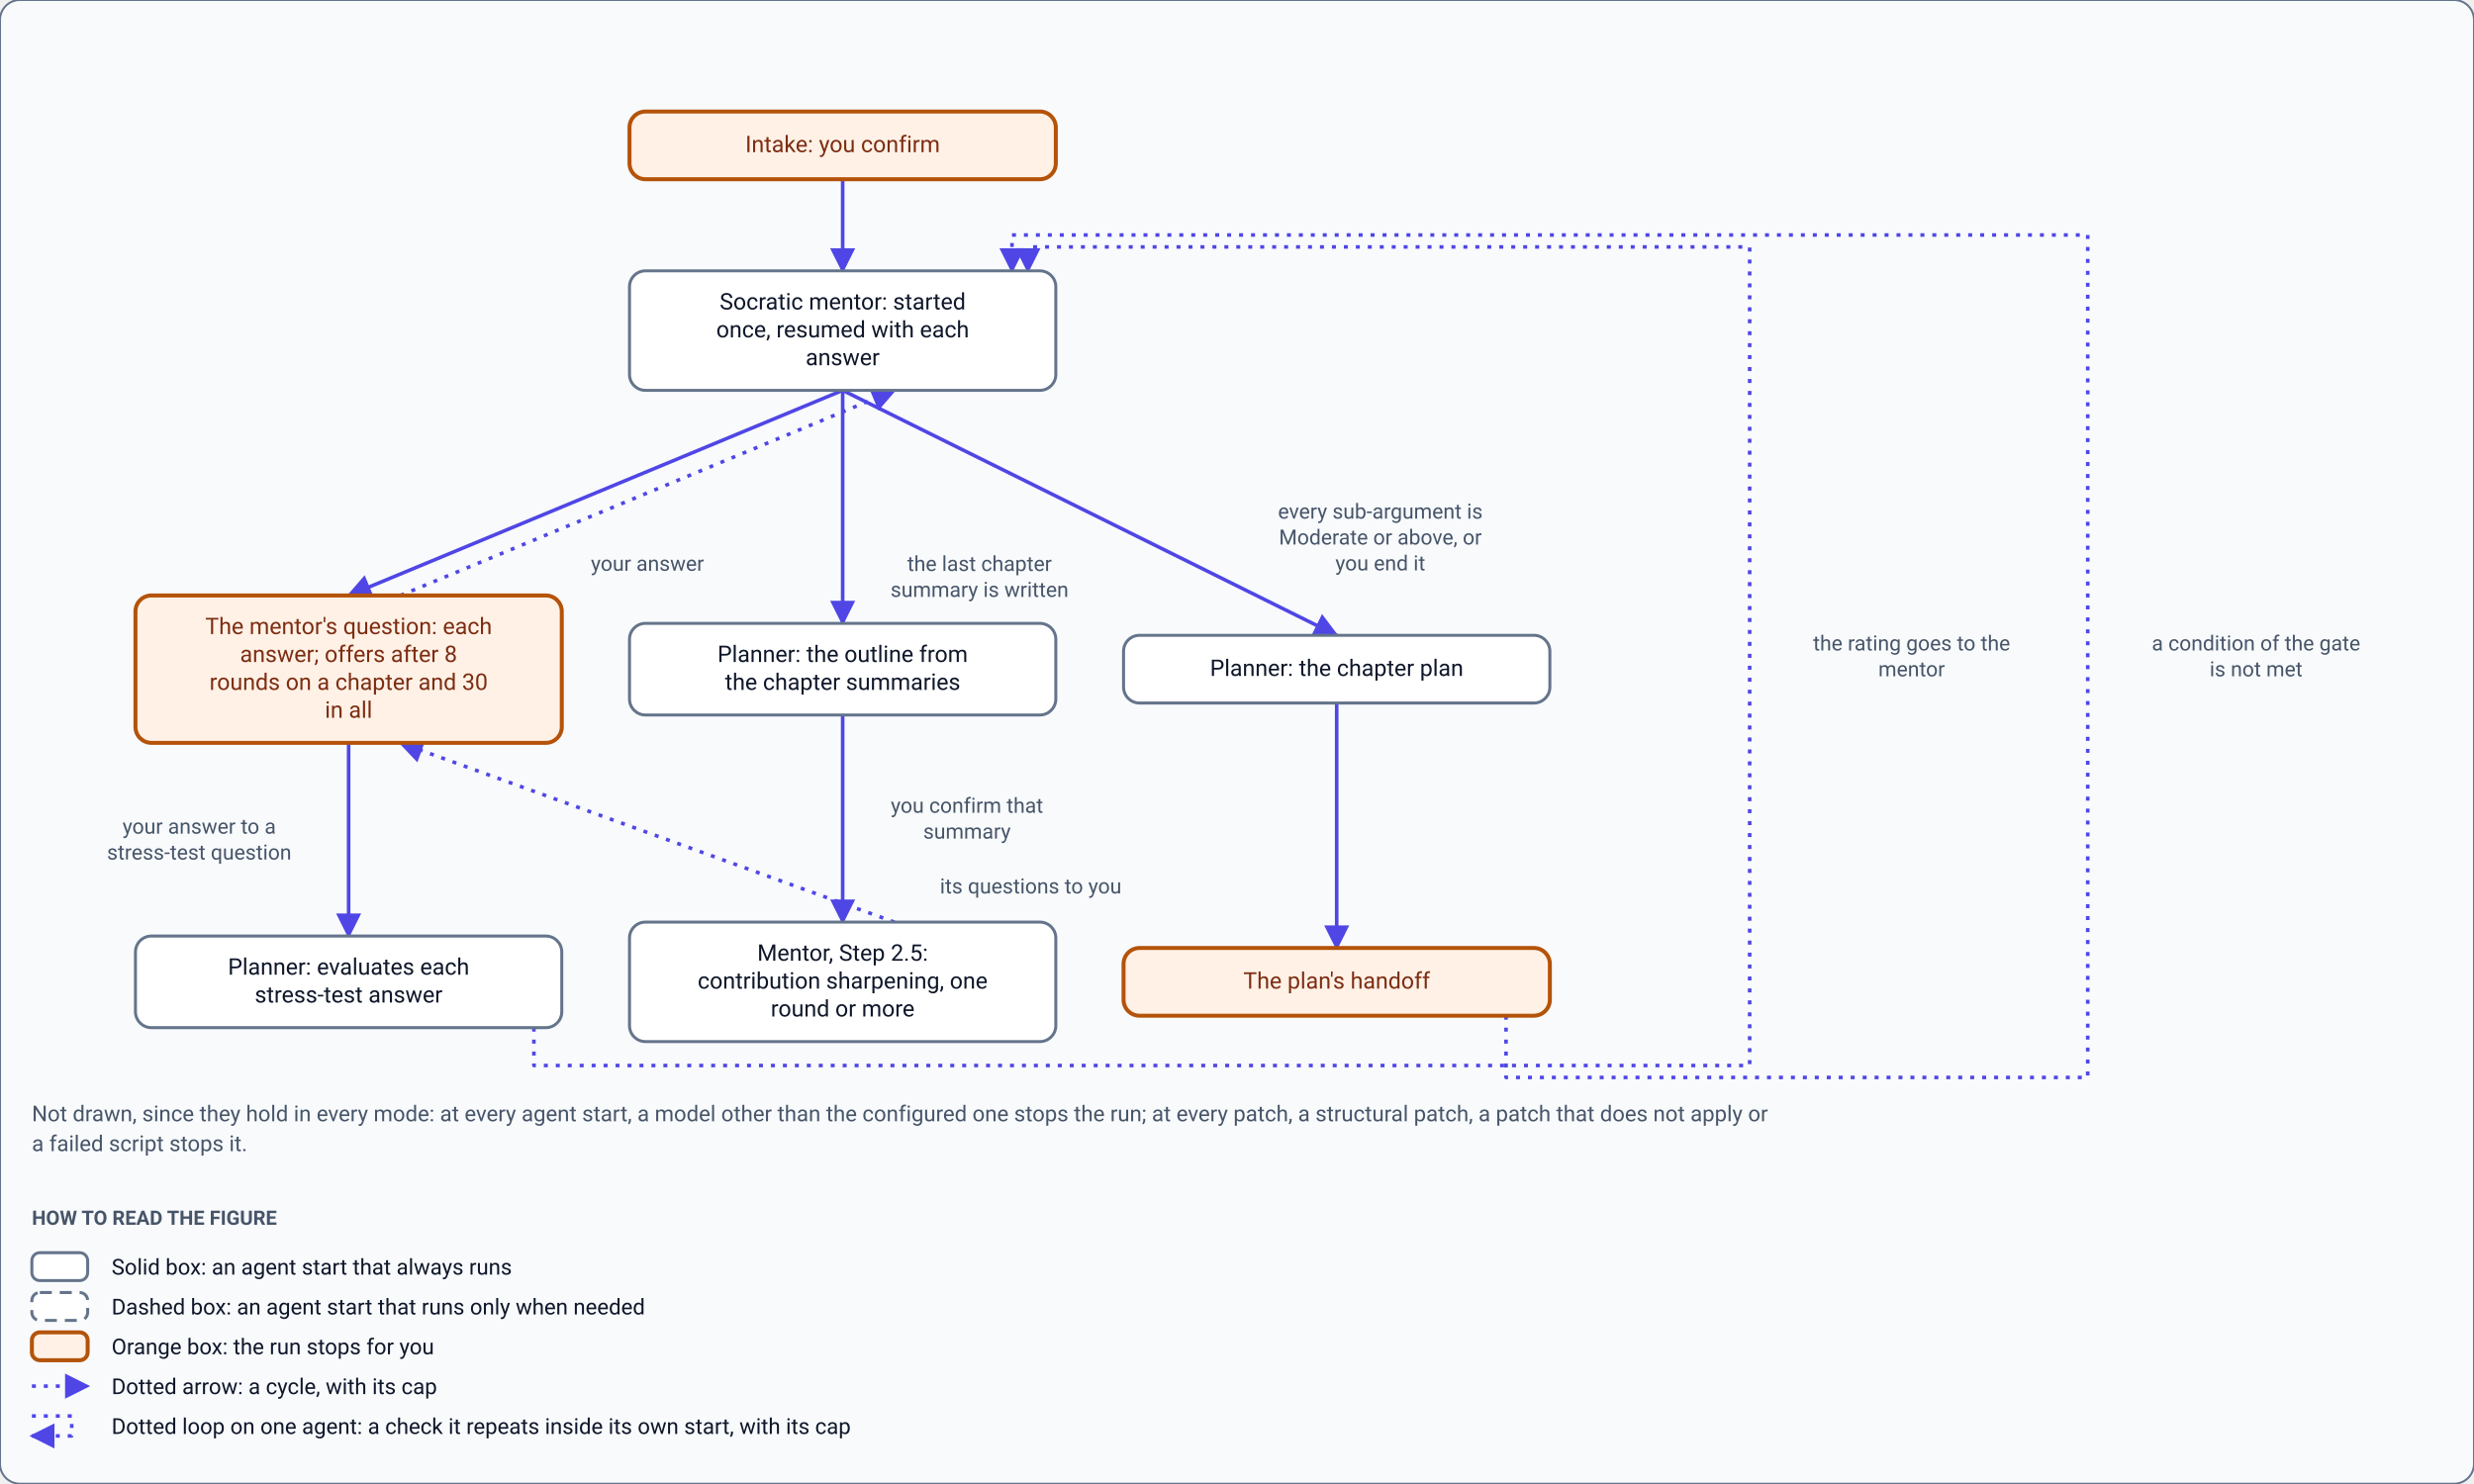
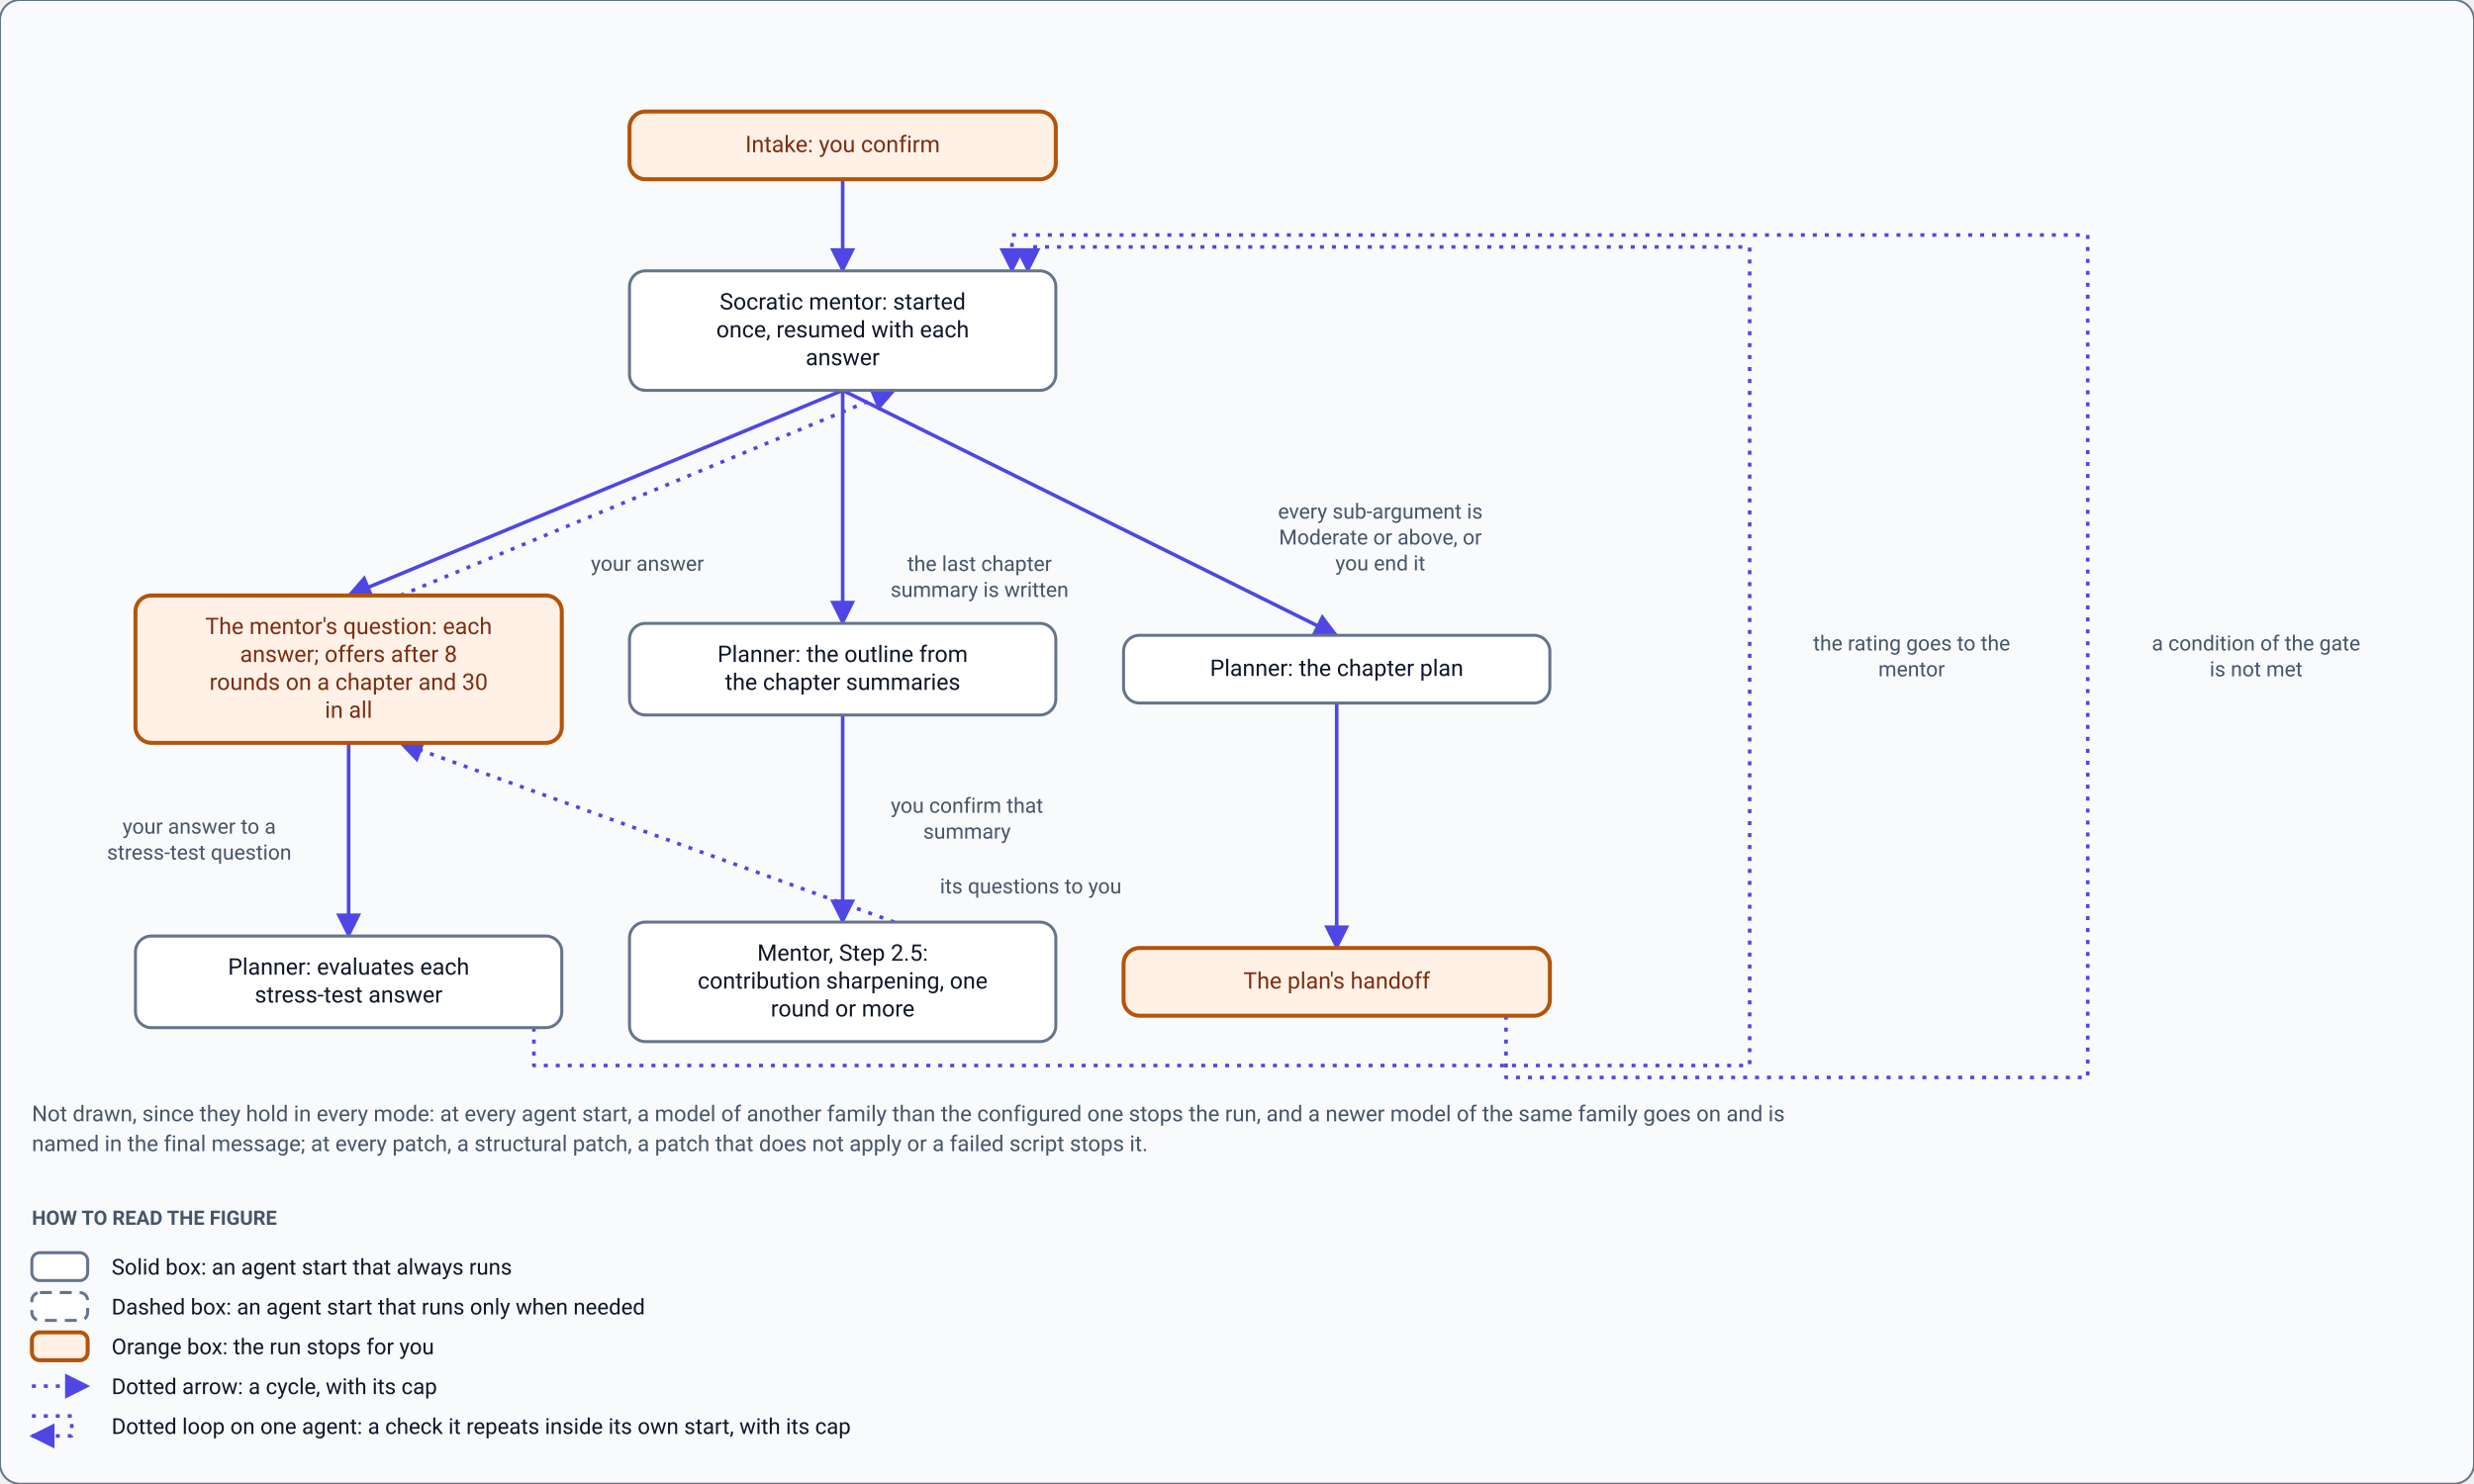
<svg xmlns="http://www.w3.org/2000/svg" viewBox="0 0 1241.9 745" width="1241.9" height="745" role="img" aria-label="The plan mode of the paper skill. Boxes: Intake: you confirm (stop); Socratic mentor: started once, resumed with each answer (agent); The mentor's question: each answer; offers after 8 rounds on a chapter and 30 in all (stop); Planner: the outline from the chapter summaries (agent); Mentor, Step 2.5: contribution sharpening, one round or more (agent); Planner: evaluates each stress-test answer (agent); Planner: the chapter plan (agent); The plan's handoff (stop).">
  <defs>
    <marker id="arrow" viewBox="0 0 10 10" refX="9" refY="5" markerWidth="7" markerHeight="7" orient="auto">
      <path d="M0,0 L10,5 L0,10 z" fill="#4f46e5" />
    </marker>
  </defs>
  <rect x="0" y="0" width="1241.9" height="745" rx="10" fill="#f8fafc" stroke="#64748b" />
  <path d="M423,90 L423,136" fill="none" stroke="#4f46e5" stroke-width="1.8" marker-end="url(#arrow)" stroke-linejoin="round" />
  <path d="M423,196 L175,299" fill="none" stroke="#4f46e5" stroke-width="1.8" marker-end="url(#arrow)" stroke-linejoin="round" />
  <path d="M423,196 L423,313" fill="none" stroke="#4f46e5" stroke-width="1.8" marker-end="url(#arrow)" stroke-linejoin="round" />
  <path d="M423,359 L423,463" fill="none" stroke="#4f46e5" stroke-width="1.8" marker-end="url(#arrow)" stroke-linejoin="round" />
  <path d="M175,373 L175,470" fill="none" stroke="#4f46e5" stroke-width="1.8" marker-end="url(#arrow)" stroke-linejoin="round" />
  <path d="M423,196 L671,319" fill="none" stroke="#4f46e5" stroke-width="1.8" marker-end="url(#arrow)" stroke-linejoin="round" />
  <path d="M671,353 L671,476" fill="none" stroke="#4f46e5" stroke-width="1.8" marker-end="url(#arrow)" stroke-linejoin="round" />
  <path d="M201,299 L449,196" fill="none" stroke="#4f46e5" stroke-width="1.8" stroke-dasharray="2 4" marker-end="url(#arrow)" stroke-linejoin="round" />
  <path d="M449,463 L201,373" fill="none" stroke="#4f46e5" stroke-width="1.8" stroke-dasharray="2 4" marker-end="url(#arrow)" stroke-linejoin="round" />
  <path d="M268,516 L268,535 L878.3,535 L878.3,124 L516,124 L516,136" fill="none" stroke="#4f46e5" stroke-width="1.8" stroke-dasharray="2 4" marker-end="url(#arrow)" stroke-linejoin="round" />
  <path d="M756,510 L756,541 L1048,541 L1048,118 L508,118 L508,136" fill="none" stroke="#4f46e5" stroke-width="1.8" stroke-dasharray="2 4" marker-end="url(#arrow)" stroke-linejoin="round" />
  <rect x="316" y="56" width="214" height="34" rx="8" fill="#fff1e6" stroke="#b45309" stroke-width="2" />
  <text x="423" y="76.4" font-family="ui-sans-serif, -apple-system, 'Segoe UI', Roboto, Helvetica, Arial, sans-serif" font-size="11.5" fill="#7c2d12" font-weight="400" text-anchor="middle">Intake: you confirm</text>
  <rect x="316" y="136" width="214" height="60" rx="8" fill="#ffffff" stroke="#64748b" stroke-width="1.5" />
  <text x="423" y="155.4" font-family="ui-sans-serif, -apple-system, 'Segoe UI', Roboto, Helvetica, Arial, sans-serif" font-size="11.5" fill="#0f172a" font-weight="400" text-anchor="middle">Socratic mentor: started</text>
  <text x="423" y="169.4" font-family="ui-sans-serif, -apple-system, 'Segoe UI', Roboto, Helvetica, Arial, sans-serif" font-size="11.5" fill="#0f172a" font-weight="400" text-anchor="middle">once, resumed with each</text>
  <text x="423" y="183.4" font-family="ui-sans-serif, -apple-system, 'Segoe UI', Roboto, Helvetica, Arial, sans-serif" font-size="11.5" fill="#0f172a" font-weight="400" text-anchor="middle">answer</text>
  <rect x="68" y="299" width="214" height="74" rx="8" fill="#fff1e6" stroke="#b45309" stroke-width="2" />
  <text x="175" y="318.4" font-family="ui-sans-serif, -apple-system, 'Segoe UI', Roboto, Helvetica, Arial, sans-serif" font-size="11.5" fill="#7c2d12" font-weight="400" text-anchor="middle">The mentor's question: each</text>
  <text x="175" y="332.4" font-family="ui-sans-serif, -apple-system, 'Segoe UI', Roboto, Helvetica, Arial, sans-serif" font-size="11.5" fill="#7c2d12" font-weight="400" text-anchor="middle">answer; offers after 8</text>
  <text x="175" y="346.4" font-family="ui-sans-serif, -apple-system, 'Segoe UI', Roboto, Helvetica, Arial, sans-serif" font-size="11.5" fill="#7c2d12" font-weight="400" text-anchor="middle">rounds on a chapter and 30</text>
  <text x="175" y="360.4" font-family="ui-sans-serif, -apple-system, 'Segoe UI', Roboto, Helvetica, Arial, sans-serif" font-size="11.5" fill="#7c2d12" font-weight="400" text-anchor="middle">in all</text>
  <rect x="316" y="313" width="214" height="46" rx="8" fill="#ffffff" stroke="#64748b" stroke-width="1.5" />
  <text x="423" y="332.4" font-family="ui-sans-serif, -apple-system, 'Segoe UI', Roboto, Helvetica, Arial, sans-serif" font-size="11.5" fill="#0f172a" font-weight="400" text-anchor="middle">Planner: the outline from</text>
  <text x="423" y="346.4" font-family="ui-sans-serif, -apple-system, 'Segoe UI', Roboto, Helvetica, Arial, sans-serif" font-size="11.5" fill="#0f172a" font-weight="400" text-anchor="middle">the chapter summaries</text>
  <rect x="316" y="463" width="214" height="60" rx="8" fill="#ffffff" stroke="#64748b" stroke-width="1.5" />
  <text x="423" y="482.4" font-family="ui-sans-serif, -apple-system, 'Segoe UI', Roboto, Helvetica, Arial, sans-serif" font-size="11.5" fill="#0f172a" font-weight="400" text-anchor="middle">Mentor, Step 2.5:</text>
  <text x="423" y="496.4" font-family="ui-sans-serif, -apple-system, 'Segoe UI', Roboto, Helvetica, Arial, sans-serif" font-size="11.5" fill="#0f172a" font-weight="400" text-anchor="middle">contribution sharpening, one</text>
  <text x="423" y="510.4" font-family="ui-sans-serif, -apple-system, 'Segoe UI', Roboto, Helvetica, Arial, sans-serif" font-size="11.5" fill="#0f172a" font-weight="400" text-anchor="middle">round or more</text>
  <rect x="68" y="470" width="214" height="46" rx="8" fill="#ffffff" stroke="#64748b" stroke-width="1.5" />
  <text x="175" y="489.4" font-family="ui-sans-serif, -apple-system, 'Segoe UI', Roboto, Helvetica, Arial, sans-serif" font-size="11.5" fill="#0f172a" font-weight="400" text-anchor="middle">Planner: evaluates each</text>
  <text x="175" y="503.4" font-family="ui-sans-serif, -apple-system, 'Segoe UI', Roboto, Helvetica, Arial, sans-serif" font-size="11.5" fill="#0f172a" font-weight="400" text-anchor="middle">stress-test answer</text>
  <rect x="564" y="319" width="214" height="34" rx="8" fill="#ffffff" stroke="#64748b" stroke-width="1.5" />
  <text x="671" y="339.4" font-family="ui-sans-serif, -apple-system, 'Segoe UI', Roboto, Helvetica, Arial, sans-serif" font-size="11.5" fill="#0f172a" font-weight="400" text-anchor="middle">Planner: the chapter plan</text>
  <rect x="564" y="476" width="214" height="34" rx="8" fill="#fff1e6" stroke="#b45309" stroke-width="2" />
  <text x="671" y="496.4" font-family="ui-sans-serif, -apple-system, 'Segoe UI', Roboto, Helvetica, Arial, sans-serif" font-size="11.5" fill="#7c2d12" font-weight="400" text-anchor="middle">The plan's handoff</text>
  <text x="491.7" y="286.7" font-family="ui-sans-serif, -apple-system, 'Segoe UI', Roboto, Helvetica, Arial, sans-serif" font-size="10.5" fill="#475569" font-weight="400" text-anchor="middle" stroke="#f8fafc" stroke-width="4" stroke-linejoin="round" paint-order="stroke">the last chapter</text>
  <text x="491.7" y="299.7" font-family="ui-sans-serif, -apple-system, 'Segoe UI', Roboto, Helvetica, Arial, sans-serif" font-size="10.5" fill="#475569" font-weight="400" text-anchor="middle" stroke="#f8fafc" stroke-width="4" stroke-linejoin="round" paint-order="stroke">summary is written</text>
  <text x="485.4" y="408.1" font-family="ui-sans-serif, -apple-system, 'Segoe UI', Roboto, Helvetica, Arial, sans-serif" font-size="10.5" fill="#475569" font-weight="400" text-anchor="middle" stroke="#f8fafc" stroke-width="4" stroke-linejoin="round" paint-order="stroke">you confirm that</text>
  <text x="485.4" y="421.1" font-family="ui-sans-serif, -apple-system, 'Segoe UI', Roboto, Helvetica, Arial, sans-serif" font-size="10.5" fill="#475569" font-weight="400" text-anchor="middle" stroke="#f8fafc" stroke-width="4" stroke-linejoin="round" paint-order="stroke">summary</text>
  <text x="100" y="418.6" font-family="ui-sans-serif, -apple-system, 'Segoe UI', Roboto, Helvetica, Arial, sans-serif" font-size="10.5" fill="#475569" font-weight="400" text-anchor="middle" stroke="#f8fafc" stroke-width="4" stroke-linejoin="round" paint-order="stroke">your answer to a</text>
  <text x="100" y="431.6" font-family="ui-sans-serif, -apple-system, 'Segoe UI', Roboto, Helvetica, Arial, sans-serif" font-size="10.5" fill="#475569" font-weight="400" text-anchor="middle" stroke="#f8fafc" stroke-width="4" stroke-linejoin="round" paint-order="stroke">stress-test question</text>
  <text x="692.9" y="260.4" font-family="ui-sans-serif, -apple-system, 'Segoe UI', Roboto, Helvetica, Arial, sans-serif" font-size="10.5" fill="#475569" font-weight="400" text-anchor="middle" stroke="#f8fafc" stroke-width="4" stroke-linejoin="round" paint-order="stroke">every sub-argument is</text>
  <text x="692.9" y="273.4" font-family="ui-sans-serif, -apple-system, 'Segoe UI', Roboto, Helvetica, Arial, sans-serif" font-size="10.5" fill="#475569" font-weight="400" text-anchor="middle" stroke="#f8fafc" stroke-width="4" stroke-linejoin="round" paint-order="stroke">Moderate or above, or</text>
  <text x="692.9" y="286.4" font-family="ui-sans-serif, -apple-system, 'Segoe UI', Roboto, Helvetica, Arial, sans-serif" font-size="10.5" fill="#475569" font-weight="400" text-anchor="middle" stroke="#f8fafc" stroke-width="4" stroke-linejoin="round" paint-order="stroke">you end it</text>
  <text x="325" y="286.6" font-family="ui-sans-serif, -apple-system, 'Segoe UI', Roboto, Helvetica, Arial, sans-serif" font-size="10.5" fill="#475569" font-weight="400" text-anchor="middle" stroke="#f8fafc" stroke-width="4" stroke-linejoin="round" paint-order="stroke">your answer</text>
  <text x="517.4" y="448.6" font-family="ui-sans-serif, -apple-system, 'Segoe UI', Roboto, Helvetica, Arial, sans-serif" font-size="10.5" fill="#475569" font-weight="400" text-anchor="middle" stroke="#f8fafc" stroke-width="4" stroke-linejoin="round" paint-order="stroke">its questions to you</text>
  <text x="959.6" y="326.6" font-family="ui-sans-serif, -apple-system, 'Segoe UI', Roboto, Helvetica, Arial, sans-serif" font-size="10.5" fill="#475569" font-weight="400" text-anchor="middle" stroke="#f8fafc" stroke-width="4" stroke-linejoin="round" paint-order="stroke">the rating goes to the</text>
  <text x="959.6" y="339.6" font-family="ui-sans-serif, -apple-system, 'Segoe UI', Roboto, Helvetica, Arial, sans-serif" font-size="10.5" fill="#475569" font-weight="400" text-anchor="middle" stroke="#f8fafc" stroke-width="4" stroke-linejoin="round" paint-order="stroke">mentor</text>
  <text x="1132.5" y="326.6" font-family="ui-sans-serif, -apple-system, 'Segoe UI', Roboto, Helvetica, Arial, sans-serif" font-size="10.5" fill="#475569" font-weight="400" text-anchor="middle" stroke="#f8fafc" stroke-width="4" stroke-linejoin="round" paint-order="stroke">a condition of the gate</text>
  <text x="1132.5" y="339.6" font-family="ui-sans-serif, -apple-system, 'Segoe UI', Roboto, Helvetica, Arial, sans-serif" font-size="10.5" fill="#475569" font-weight="400" text-anchor="middle" stroke="#f8fafc" stroke-width="4" stroke-linejoin="round" paint-order="stroke">is not met</text>
-   <text x="16" y="563" font-family="ui-sans-serif, -apple-system, 'Segoe UI', Roboto, Helvetica, Arial, sans-serif" font-size="11" fill="#475569" font-weight="400" text-anchor="start">Not drawn, since they hold in every mode: at every agent start, a model other than the configured one stops the run; at every patch, a structural patch, a patch that does not apply or</text>
-   <text x="16" y="578" font-family="ui-sans-serif, -apple-system, 'Segoe UI', Roboto, Helvetica, Arial, sans-serif" font-size="11" fill="#475569" font-weight="400" text-anchor="start">a failed script stops it.</text>
+   <text x="16" y="563" font-family="ui-sans-serif, -apple-system, 'Segoe UI', Roboto, Helvetica, Arial, sans-serif" font-size="11" fill="#475569" font-weight="400" text-anchor="start">Not drawn, since they hold in every mode: at every agent start, a model of another family than the configured one stops the run, and a newer model of the same family goes on and is</text>
+   <text x="16" y="578" font-family="ui-sans-serif, -apple-system, 'Segoe UI', Roboto, Helvetica, Arial, sans-serif" font-size="11" fill="#475569" font-weight="400" text-anchor="start">named in the final message; at every patch, a structural patch, a patch that does not apply or a failed script stops it.</text>
  <text x="16" y="615" font-family="ui-sans-serif, -apple-system, 'Segoe UI', Roboto, Helvetica, Arial, sans-serif" font-size="10" fill="#475569" font-weight="700" text-anchor="start">HOW TO READ THE FIGURE</text>
  <rect x="16" y="629" width="28" height="14" rx="4" fill="#ffffff" stroke="#64748b" stroke-width="1.5" />
  <text x="56" y="640" font-family="ui-sans-serif, -apple-system, 'Segoe UI', Roboto, Helvetica, Arial, sans-serif" font-size="11" fill="#0f172a" font-weight="400" text-anchor="start">Solid box: an agent start that always runs</text>
  <rect x="16" y="649" width="28" height="14" rx="4" fill="#ffffff" stroke="#64748b" stroke-width="1.5" stroke-dasharray="6 4" />
  <text x="56" y="660" font-family="ui-sans-serif, -apple-system, 'Segoe UI', Roboto, Helvetica, Arial, sans-serif" font-size="11" fill="#0f172a" font-weight="400" text-anchor="start">Dashed box: an agent start that runs only when needed</text>
  <rect x="16" y="669" width="28" height="14" rx="4" fill="#fff1e6" stroke="#b45309" stroke-width="2" />
  <text x="56" y="680" font-family="ui-sans-serif, -apple-system, 'Segoe UI', Roboto, Helvetica, Arial, sans-serif" font-size="11" fill="#0f172a" font-weight="400" text-anchor="start">Orange box: the run stops for you</text>
  <path d="M16,696 L44,696" fill="none" stroke="#4f46e5" stroke-width="1.8" stroke-dasharray="2 4" marker-end="url(#arrow)" stroke-linejoin="round" />
  <text x="56" y="700" font-family="ui-sans-serif, -apple-system, 'Segoe UI', Roboto, Helvetica, Arial, sans-serif" font-size="11" fill="#0f172a" font-weight="400" text-anchor="start">Dotted arrow: a cycle, with its cap</text>
  <path d="M16,711 L36,711 L36,721 L16,721" fill="none" stroke="#4f46e5" stroke-width="1.8" stroke-dasharray="2 4" marker-end="url(#arrow)" stroke-linejoin="round" />
  <text x="56" y="720" font-family="ui-sans-serif, -apple-system, 'Segoe UI', Roboto, Helvetica, Arial, sans-serif" font-size="11" fill="#0f172a" font-weight="400" text-anchor="start">Dotted loop on one agent: a check it repeats inside its own start, with its cap</text>
</svg>
